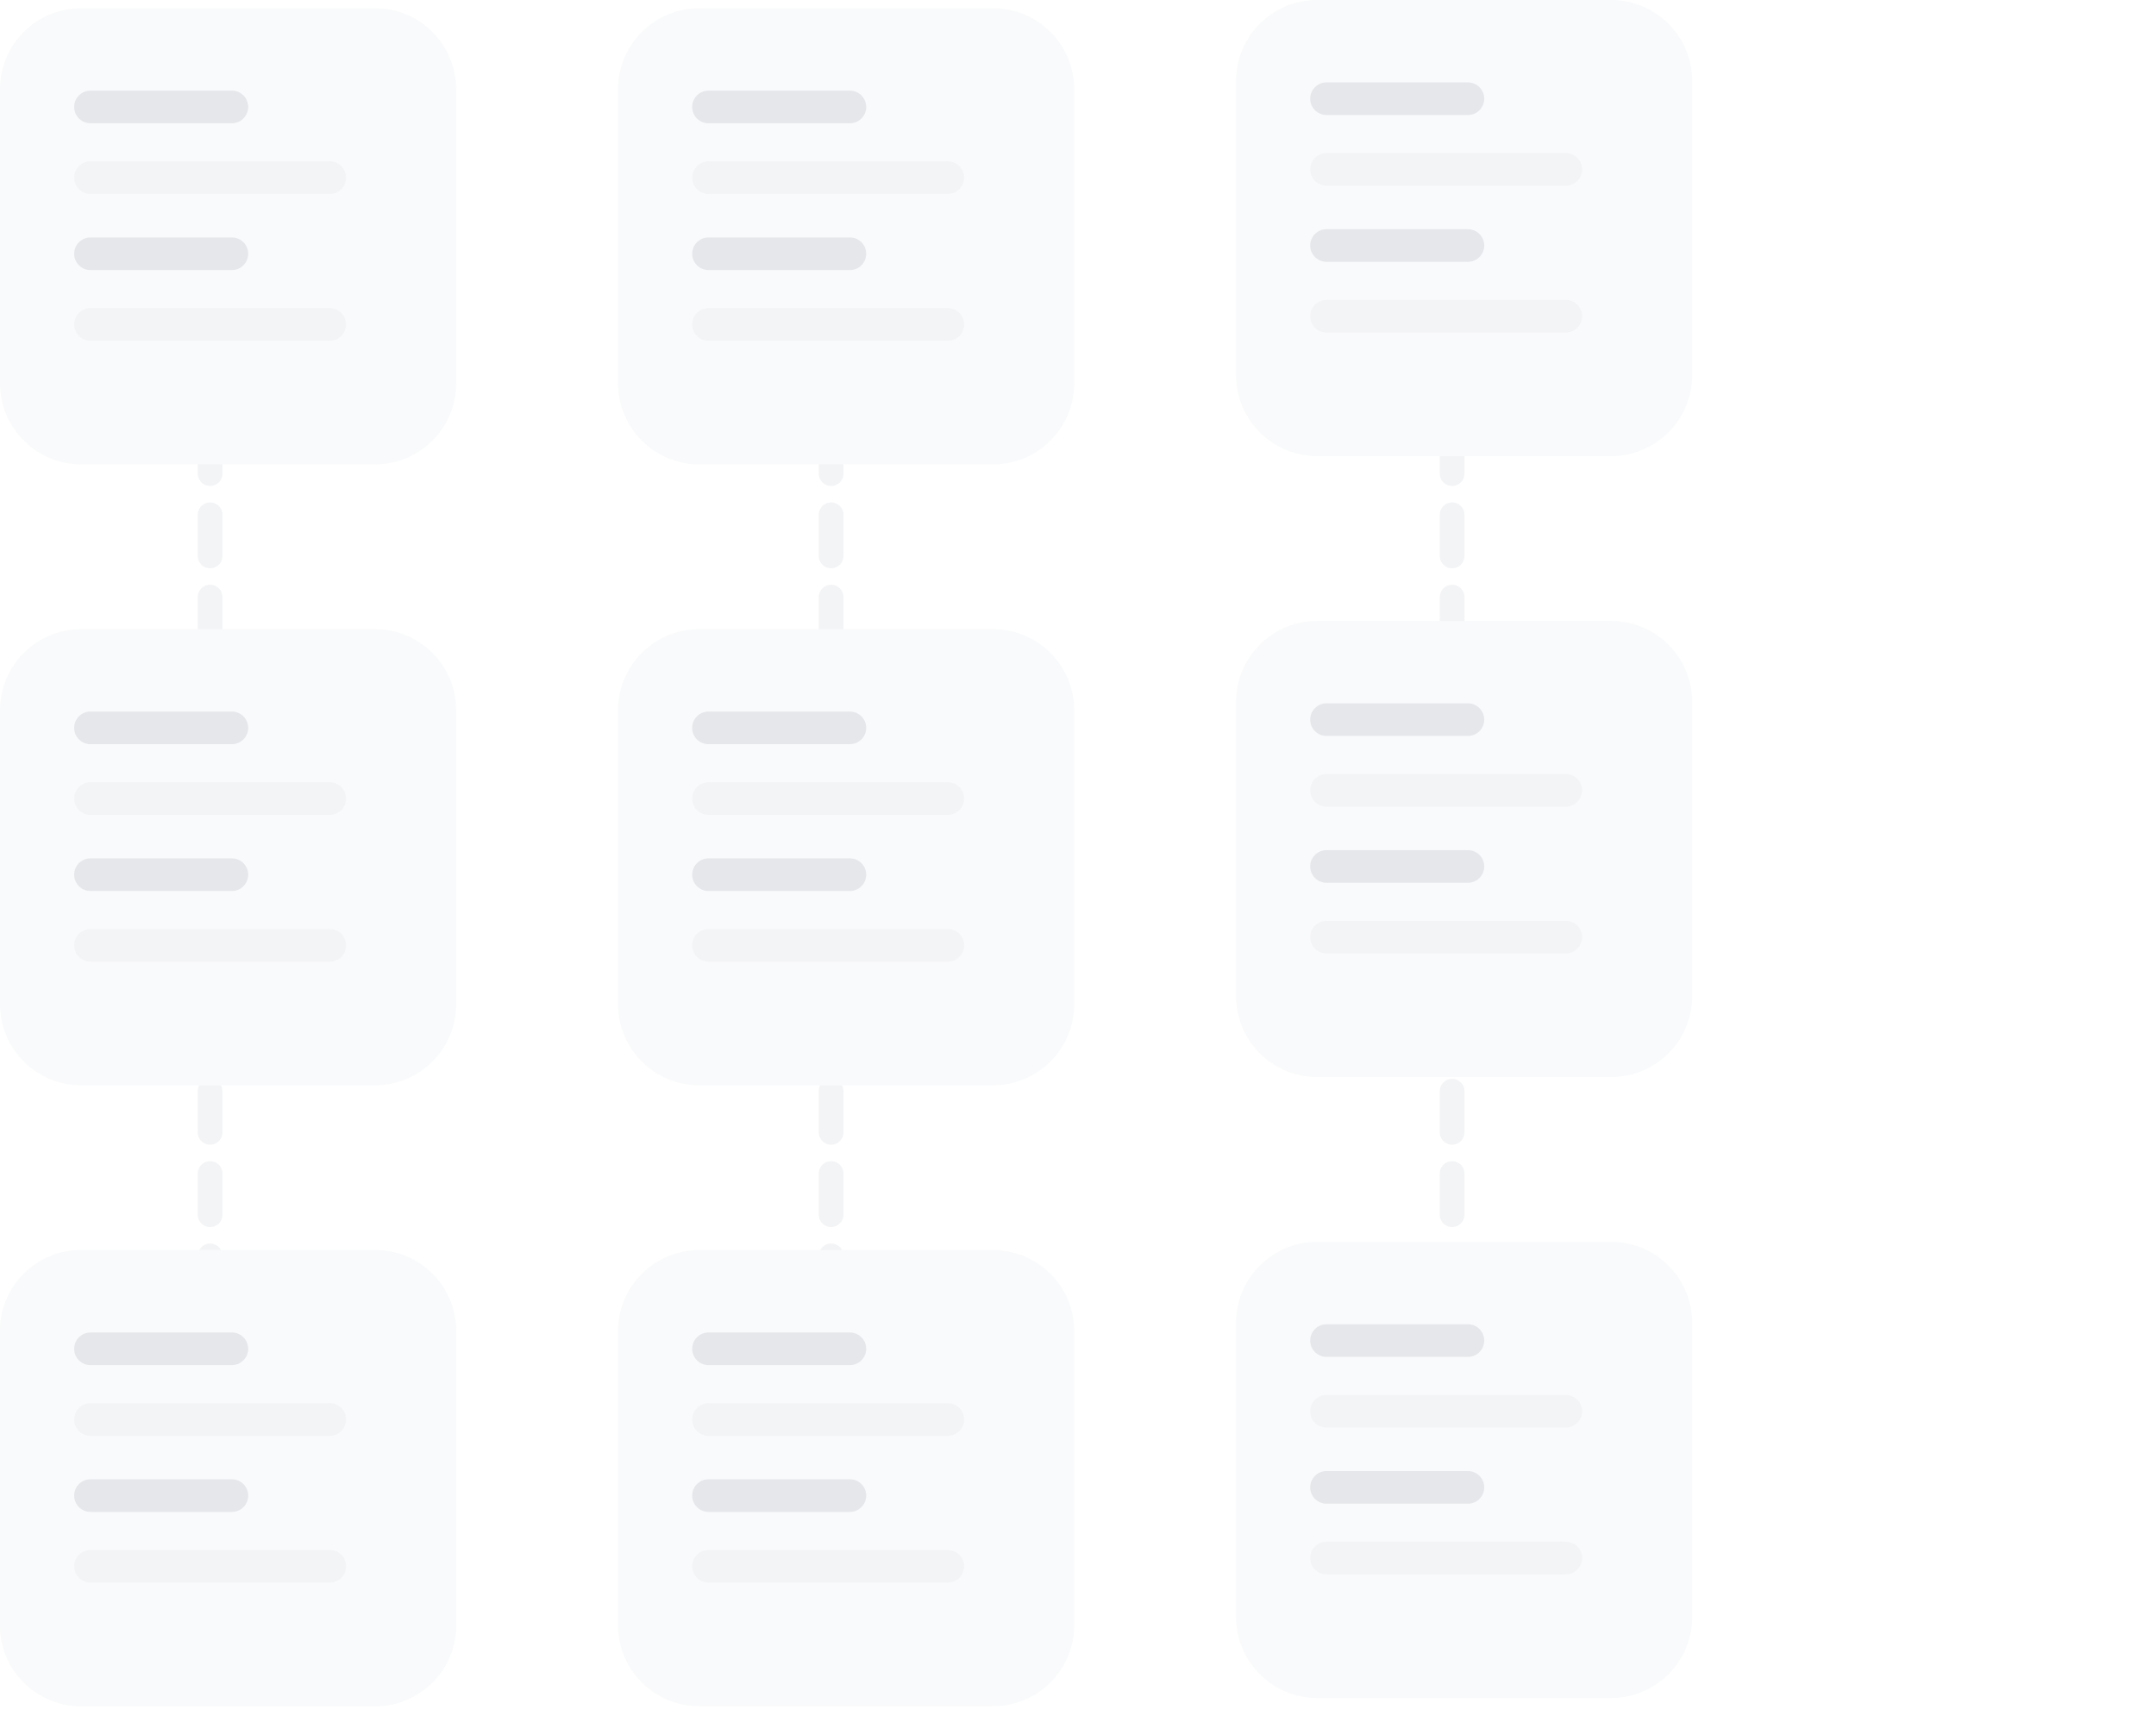
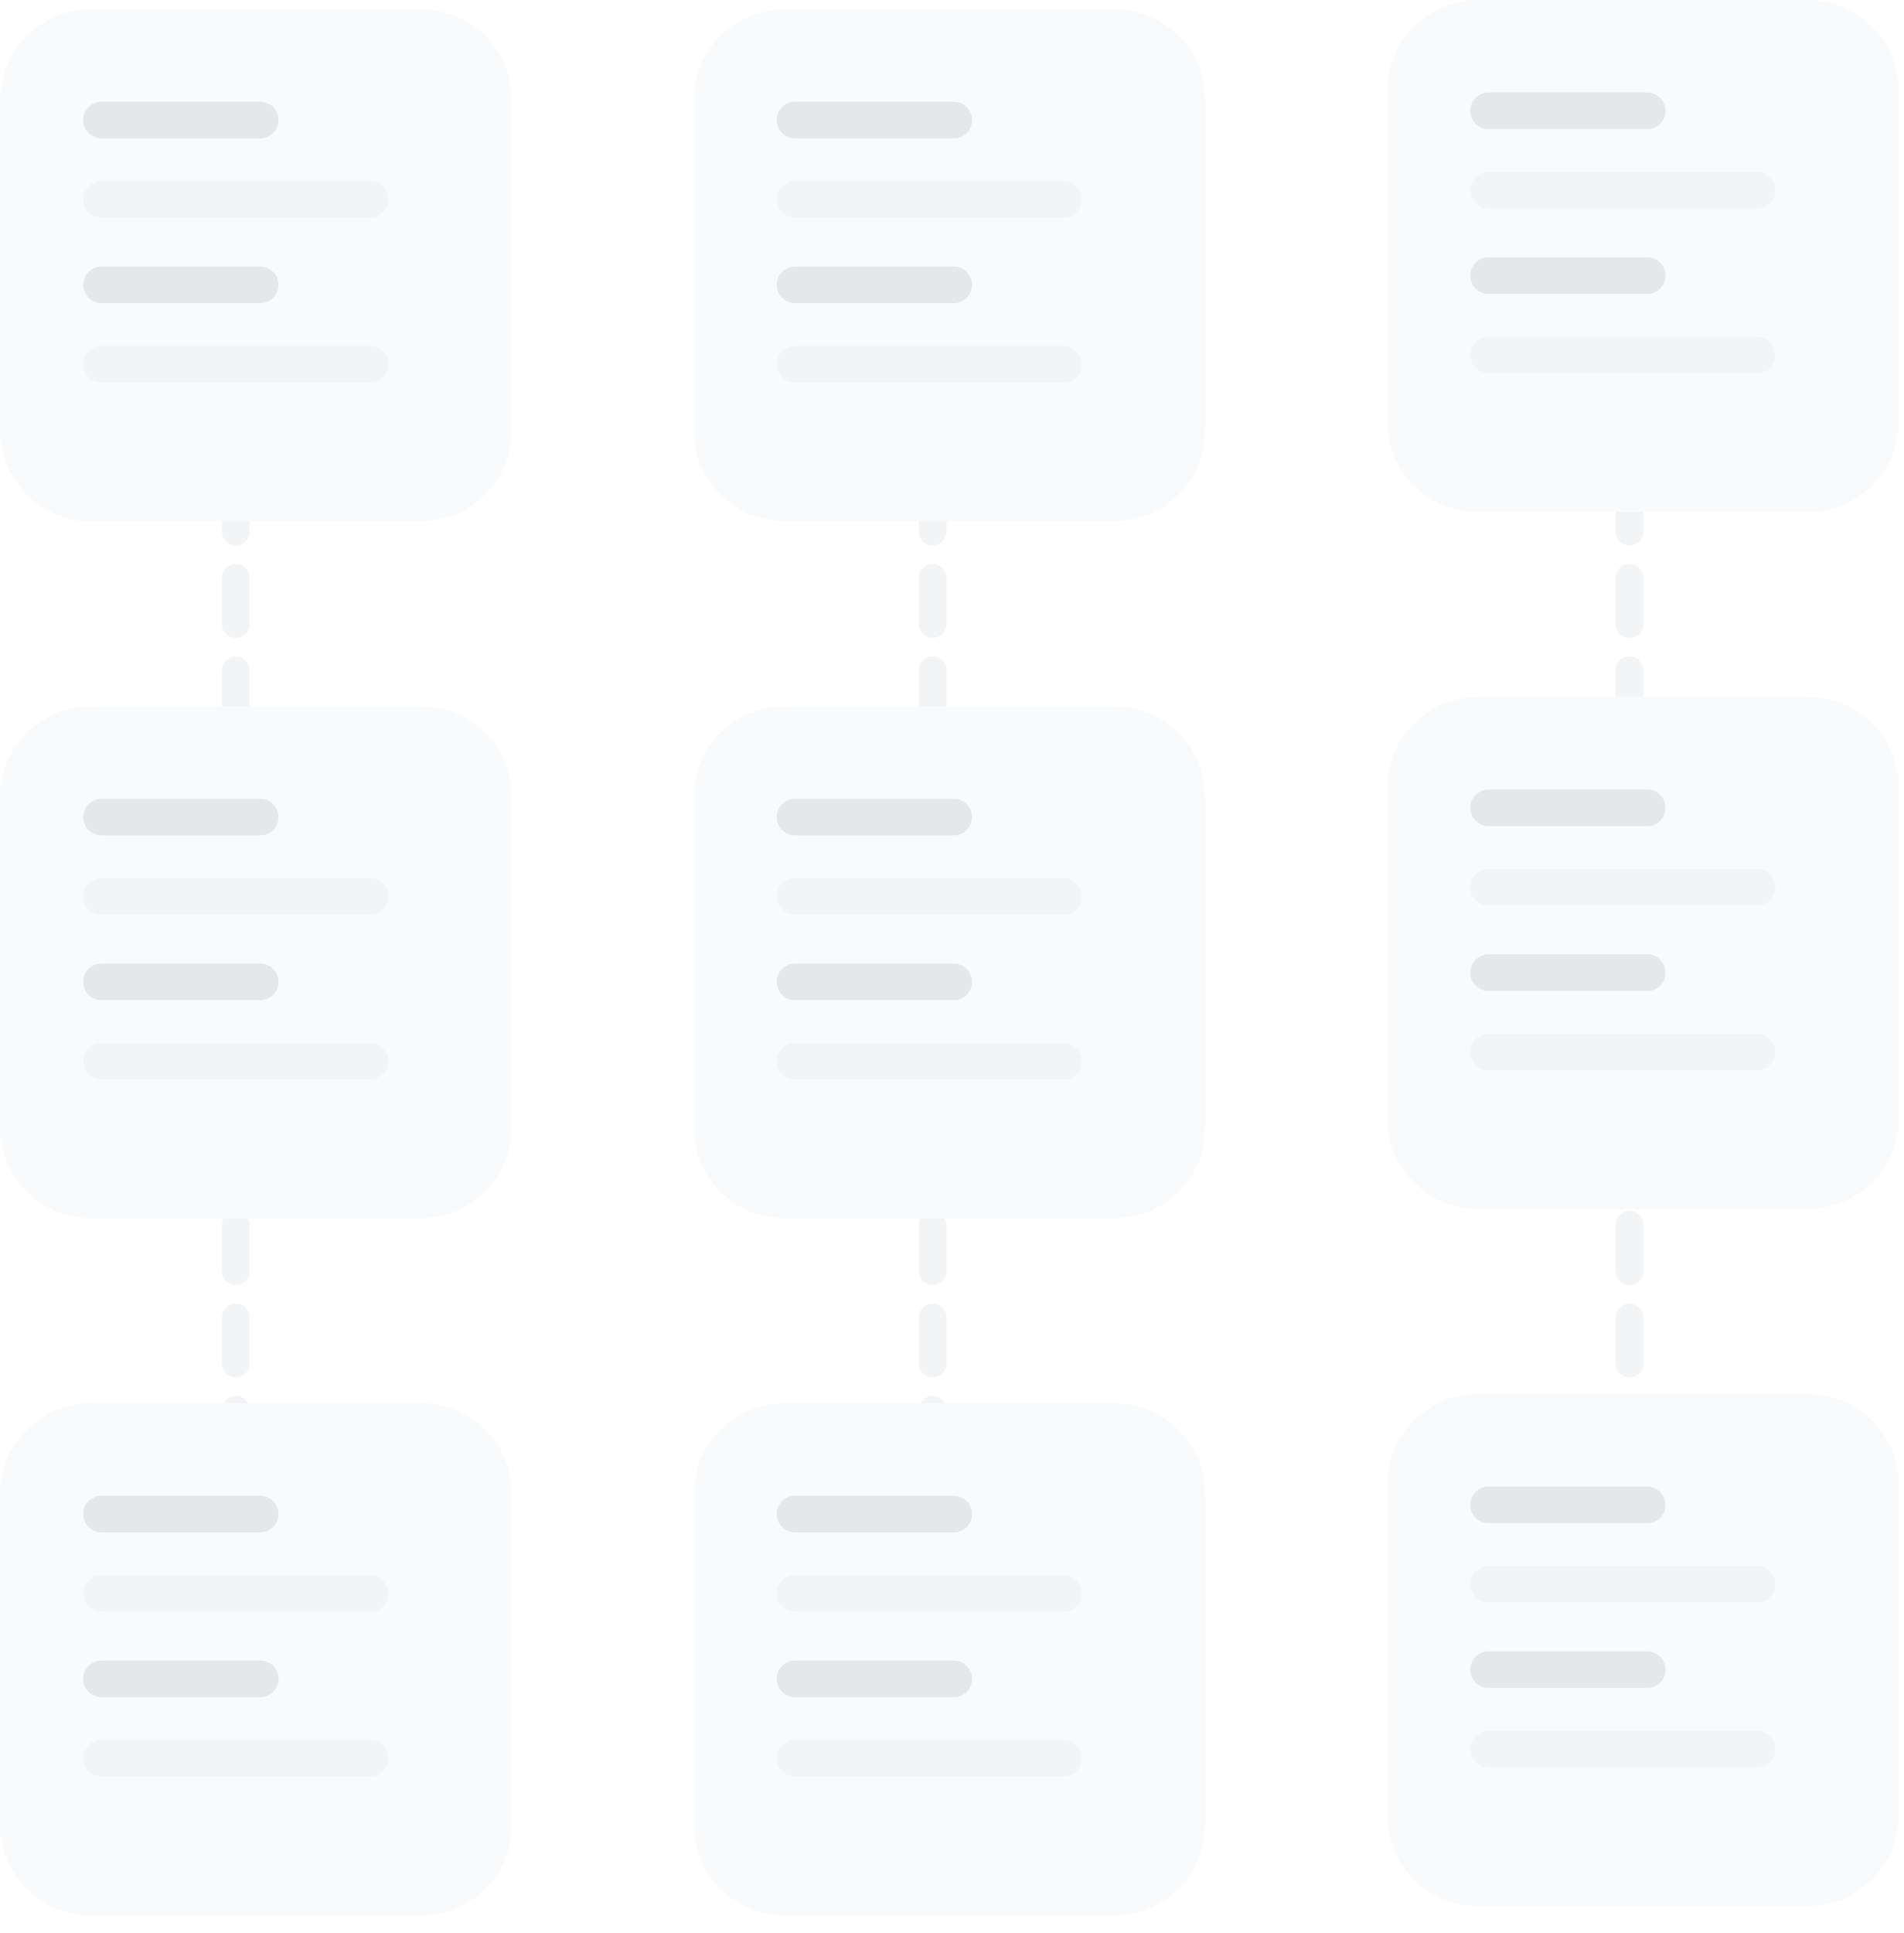
- <svg xmlns="http://www.w3.org/2000/svg" width="333" height="266" viewBox="0 0 333 266" fill="none">
+ <svg xmlns="http://www.w3.org/2000/svg" width="262" height="266" viewBox="0 0 262 266" fill="none">
  <line x1="32.455" y1="28.637" x2="32.455" y2="213.182" stroke="#F3F4F6" stroke-width="3.818" stroke-linecap="round" stroke-dasharray="6.36 6.36" />
  <line x1="128.37" y1="28.637" x2="128.37" y2="213.182" stroke="#F3F4F6" stroke-width="3.818" stroke-linecap="round" stroke-dasharray="6.36 6.36" />
  <line x1="224.285" y1="28.637" x2="224.285" y2="213.182" stroke="#F3F4F6" stroke-width="3.818" stroke-linecap="round" stroke-dasharray="6.36 6.36" />
  <rect y="1.272" width="70.46" height="70.46" rx="12.526" fill="#F9FAFB" />
  <path d="M35.814 14H13.975C12.583 14 11.455 15.128 11.455 16.52C11.455 17.912 12.583 19.04 13.975 19.04H35.814C37.206 19.04 38.334 17.912 38.334 16.52C38.334 15.128 37.206 14 35.814 14Z" fill="#E5E7EB" />
  <path d="M50.934 24.92H13.975C12.583 24.92 11.455 26.048 11.455 27.44C11.455 28.832 12.583 29.96 13.975 29.96H50.934C52.326 29.96 53.454 28.832 53.454 27.44C53.454 26.048 52.326 24.92 50.934 24.92Z" fill="#F3F4F6" />
  <path d="M35.815 36.679H13.975C12.583 36.679 11.455 37.807 11.455 39.199C11.455 40.59 12.583 41.719 13.975 41.719H35.815C37.207 41.719 38.335 40.59 38.335 39.199C38.335 37.807 37.207 36.679 35.815 36.679Z" fill="#E5E7EB" />
  <path d="M50.935 47.598H13.975C12.583 47.598 11.455 48.726 11.455 50.118C11.455 51.509 12.583 52.638 13.975 52.638H50.935C52.326 52.638 53.455 51.509 53.455 50.118C53.455 48.726 52.326 47.598 50.935 47.598Z" fill="#F3F4F6" />
  <rect y="97.188" width="70.46" height="70.46" rx="12.526" fill="#F9FAFB" />
  <path d="M35.814 109.915H13.975C12.583 109.915 11.455 111.043 11.455 112.435C11.455 113.827 12.583 114.955 13.975 114.955H35.814C37.206 114.955 38.334 113.827 38.334 112.435C38.334 111.043 37.206 109.915 35.814 109.915Z" fill="#E5E7EB" />
  <path d="M50.934 120.835H13.975C12.583 120.835 11.455 121.963 11.455 123.355C11.455 124.747 12.583 125.875 13.975 125.875H50.934C52.326 125.875 53.454 124.747 53.454 123.355C53.454 121.963 52.326 120.835 50.934 120.835Z" fill="#F3F4F6" />
  <path d="M35.815 132.595H13.975C12.583 132.595 11.455 133.723 11.455 135.115C11.455 136.506 12.583 137.635 13.975 137.635H35.815C37.207 137.635 38.335 136.506 38.335 135.115C38.335 133.723 37.207 132.595 35.815 132.595Z" fill="#E5E7EB" />
  <path d="M50.935 143.514H13.975C12.583 143.514 11.455 144.642 11.455 146.034C11.455 147.425 12.583 148.554 13.975 148.554H50.935C52.326 148.554 53.455 147.425 53.455 146.034C53.455 144.642 52.326 143.514 50.935 143.514Z" fill="#F3F4F6" />
  <rect y="193.104" width="70.46" height="70.46" rx="12.526" fill="#F9FAFB" />
  <path d="M35.814 205.831H13.975C12.583 205.831 11.455 206.959 11.455 208.351C11.455 209.743 12.583 210.871 13.975 210.871H35.814C37.206 210.871 38.334 209.743 38.334 208.351C38.334 206.959 37.206 205.831 35.814 205.831Z" fill="#E5E7EB" />
  <path d="M50.934 216.751H13.975C12.583 216.751 11.455 217.879 11.455 219.271C11.455 220.663 12.583 221.791 13.975 221.791H50.934C52.326 221.791 53.454 220.663 53.454 219.271C53.454 217.879 52.326 216.751 50.934 216.751Z" fill="#F3F4F6" />
  <path d="M35.815 228.51H13.975C12.583 228.51 11.455 229.638 11.455 231.03C11.455 232.421 12.583 233.55 13.975 233.55H35.815C37.207 233.55 38.335 232.421 38.335 231.03C38.335 229.638 37.207 228.51 35.815 228.51Z" fill="#E5E7EB" />
  <path d="M50.935 239.429H13.975C12.583 239.429 11.455 240.557 11.455 241.949C11.455 243.34 12.583 244.469 13.975 244.469H50.935C52.326 244.469 53.455 243.34 53.455 241.949C53.455 240.557 52.326 239.429 50.935 239.429Z" fill="#F3F4F6" />
  <rect y="193.104" width="70.46" height="70.46" rx="12.526" fill="#F9FAFB" />
  <path d="M35.814 205.831H13.975C12.583 205.831 11.455 206.959 11.455 208.351C11.455 209.743 12.583 210.871 13.975 210.871H35.814C37.206 210.871 38.334 209.743 38.334 208.351C38.334 206.959 37.206 205.831 35.814 205.831Z" fill="#E5E7EB" />
  <path d="M50.934 216.751H13.975C12.583 216.751 11.455 217.879 11.455 219.271C11.455 220.663 12.583 221.791 13.975 221.791H50.934C52.326 221.791 53.454 220.663 53.454 219.271C53.454 217.879 52.326 216.751 50.934 216.751Z" fill="#F3F4F6" />
  <path d="M35.815 228.51H13.975C12.583 228.51 11.455 229.638 11.455 231.03C11.455 232.421 12.583 233.55 13.975 233.55H35.815C37.207 233.55 38.335 232.421 38.335 231.03C38.335 229.638 37.207 228.51 35.815 228.51Z" fill="#E5E7EB" />
  <path d="M50.935 239.429H13.975C12.583 239.429 11.455 240.557 11.455 241.949C11.455 243.34 12.583 244.469 13.975 244.469H50.935C52.326 244.469 53.455 243.34 53.455 241.949C53.455 240.557 52.326 239.429 50.935 239.429Z" fill="#F3F4F6" />
  <rect x="95.455" y="1.272" width="70.46" height="70.46" rx="12.526" fill="#F9FAFB" />
  <path d="M131.269 14H109.429C108.037 14 106.909 15.128 106.909 16.52C106.909 17.912 108.037 19.04 109.429 19.04H131.269C132.661 19.04 133.789 17.912 133.789 16.52C133.789 15.128 132.661 14 131.269 14Z" fill="#E5E7EB" />
  <path d="M146.389 24.92H109.429C108.037 24.92 106.909 26.048 106.909 27.44C106.909 28.832 108.037 29.96 109.429 29.96H146.389C147.78 29.96 148.909 28.832 148.909 27.44C148.909 26.048 147.78 24.92 146.389 24.92Z" fill="#F3F4F6" />
  <path d="M131.27 36.679H109.43C108.038 36.679 106.91 37.807 106.91 39.199C106.91 40.59 108.038 41.719 109.43 41.719H131.27C132.662 41.719 133.79 40.59 133.79 39.199C133.79 37.807 132.662 36.679 131.27 36.679Z" fill="#E5E7EB" />
  <path d="M146.39 47.598H109.43C108.038 47.598 106.91 48.726 106.91 50.118C106.91 51.509 108.038 52.638 109.43 52.638H146.39C147.781 52.638 148.91 51.509 148.91 50.118C148.91 48.726 147.781 47.598 146.39 47.598Z" fill="#F3F4F6" />
  <rect x="95.455" y="97.188" width="70.46" height="70.46" rx="12.526" fill="#F9FAFB" />
  <path d="M131.269 109.915H109.429C108.037 109.915 106.909 111.043 106.909 112.435C106.909 113.827 108.037 114.955 109.429 114.955H131.269C132.661 114.955 133.789 113.827 133.789 112.435C133.789 111.043 132.661 109.915 131.269 109.915Z" fill="#E5E7EB" />
  <path d="M146.389 120.835H109.429C108.037 120.835 106.909 121.963 106.909 123.355C106.909 124.747 108.037 125.875 109.429 125.875H146.389C147.78 125.875 148.909 124.747 148.909 123.355C148.909 121.963 147.78 120.835 146.389 120.835Z" fill="#F3F4F6" />
  <path d="M131.27 132.595H109.43C108.038 132.595 106.91 133.723 106.91 135.115C106.91 136.506 108.038 137.635 109.43 137.635H131.27C132.662 137.635 133.79 136.506 133.79 135.115C133.79 133.723 132.662 132.595 131.27 132.595Z" fill="#E5E7EB" />
  <path d="M146.39 143.514H109.43C108.038 143.514 106.91 144.642 106.91 146.034C106.91 147.425 108.038 148.554 109.43 148.554H146.39C147.781 148.554 148.91 147.425 148.91 146.034C148.91 144.642 147.781 143.514 146.39 143.514Z" fill="#F3F4F6" />
  <rect x="95.455" y="193.104" width="70.46" height="70.46" rx="12.526" fill="#F9FAFB" />
  <path d="M131.269 205.831H109.429C108.037 205.831 106.909 206.959 106.909 208.351C106.909 209.743 108.037 210.871 109.429 210.871H131.269C132.661 210.871 133.789 209.743 133.789 208.351C133.789 206.959 132.661 205.831 131.269 205.831Z" fill="#E5E7EB" />
  <path d="M146.389 216.751H109.429C108.037 216.751 106.909 217.879 106.909 219.271C106.909 220.663 108.037 221.791 109.429 221.791H146.389C147.78 221.791 148.909 220.663 148.909 219.271C148.909 217.879 147.78 216.751 146.389 216.751Z" fill="#F3F4F6" />
  <path d="M131.27 228.51H109.43C108.038 228.51 106.91 229.638 106.91 231.03C106.91 232.421 108.038 233.55 109.43 233.55H131.27C132.662 233.55 133.79 232.421 133.79 231.03C133.79 229.638 132.662 228.51 131.27 228.51Z" fill="#E5E7EB" />
  <path d="M146.39 239.429H109.43C108.038 239.429 106.91 240.557 106.91 241.949C106.91 243.34 108.038 244.469 109.43 244.469H146.39C147.781 244.469 148.91 243.34 148.91 241.949C148.91 240.557 147.781 239.429 146.39 239.429Z" fill="#F3F4F6" />
  <rect x="190.909" width="70.46" height="70.46" rx="12.526" fill="#F9FAFB" />
  <path d="M226.724 12.727H204.884C203.492 12.727 202.364 13.856 202.364 15.248C202.364 16.639 203.492 17.767 204.884 17.767H226.724C228.115 17.767 229.243 16.639 229.243 15.248C229.243 13.856 228.115 12.727 226.724 12.727Z" fill="#E5E7EB" />
  <path d="M241.843 23.648H204.884C203.492 23.648 202.364 24.776 202.364 26.167C202.364 27.559 203.492 28.687 204.884 28.687H241.843C243.235 28.687 244.363 27.559 244.363 26.167C244.363 24.776 243.235 23.648 241.843 23.648Z" fill="#F3F4F6" />
  <path d="M226.724 35.406H204.884C203.492 35.406 202.364 36.535 202.364 37.926C202.364 39.318 203.492 40.446 204.884 40.446H226.724C228.116 40.446 229.244 39.318 229.244 37.926C229.244 36.535 228.116 35.406 226.724 35.406Z" fill="#E5E7EB" />
  <path d="M241.844 46.325H204.884C203.492 46.325 202.364 47.453 202.364 48.845C202.364 50.237 203.492 51.365 204.884 51.365H241.844C243.236 51.365 244.364 50.237 244.364 48.845C244.364 47.453 243.236 46.325 241.844 46.325Z" fill="#F3F4F6" />
  <rect x="190.909" y="95.916" width="70.46" height="70.46" rx="12.526" fill="#F9FAFB" />
  <path d="M226.724 108.644H204.884C203.492 108.644 202.364 109.772 202.364 111.164C202.364 112.555 203.492 113.683 204.884 113.683H226.724C228.115 113.683 229.243 112.555 229.243 111.164C229.243 109.772 228.115 108.644 226.724 108.644Z" fill="#E5E7EB" />
  <path d="M241.843 119.563H204.884C203.492 119.563 202.364 120.692 202.364 122.083C202.364 123.475 203.492 124.603 204.884 124.603H241.843C243.235 124.603 244.363 123.475 244.363 122.083C244.363 120.692 243.235 119.563 241.843 119.563Z" fill="#F3F4F6" />
  <path d="M226.724 131.322H204.884C203.492 131.322 202.364 132.45 202.364 133.842C202.364 135.234 203.492 136.362 204.884 136.362H226.724C228.116 136.362 229.244 135.234 229.244 133.842C229.244 132.45 228.116 131.322 226.724 131.322Z" fill="#E5E7EB" />
  <path d="M241.844 142.241H204.884C203.492 142.241 202.364 143.369 202.364 144.761C202.364 146.153 203.492 147.281 204.884 147.281H241.844C243.236 147.281 244.364 146.153 244.364 144.761C244.364 143.369 243.236 142.241 241.844 142.241Z" fill="#F3F4F6" />
  <rect x="190.909" y="191.831" width="70.46" height="70.46" rx="12.526" fill="#F9FAFB" />
  <path d="M226.724 204.559H204.884C203.492 204.559 202.364 205.687 202.364 207.079C202.364 208.47 203.492 209.599 204.884 209.599H226.724C228.115 209.599 229.243 208.47 229.243 207.079C229.243 205.687 228.115 204.559 226.724 204.559Z" fill="#E5E7EB" />
  <path d="M241.843 215.479H204.884C203.492 215.479 202.364 216.607 202.364 217.998C202.364 219.39 203.492 220.518 204.884 220.518H241.843C243.235 220.518 244.363 219.39 244.363 217.998C244.363 216.607 243.235 215.479 241.843 215.479Z" fill="#F3F4F6" />
  <path d="M226.724 227.238H204.884C203.492 227.238 202.364 228.367 202.364 229.758C202.364 231.15 203.492 232.278 204.884 232.278H226.724C228.116 232.278 229.244 231.15 229.244 229.758C229.244 228.367 228.116 227.238 226.724 227.238Z" fill="#E5E7EB" />
  <path d="M241.844 238.157H204.884C203.492 238.157 202.364 239.285 202.364 240.677C202.364 242.069 203.492 243.197 204.884 243.197H241.844C243.236 243.197 244.364 242.069 244.364 240.677C244.364 239.285 243.236 238.157 241.844 238.157Z" fill="#F3F4F6" />
</svg>
